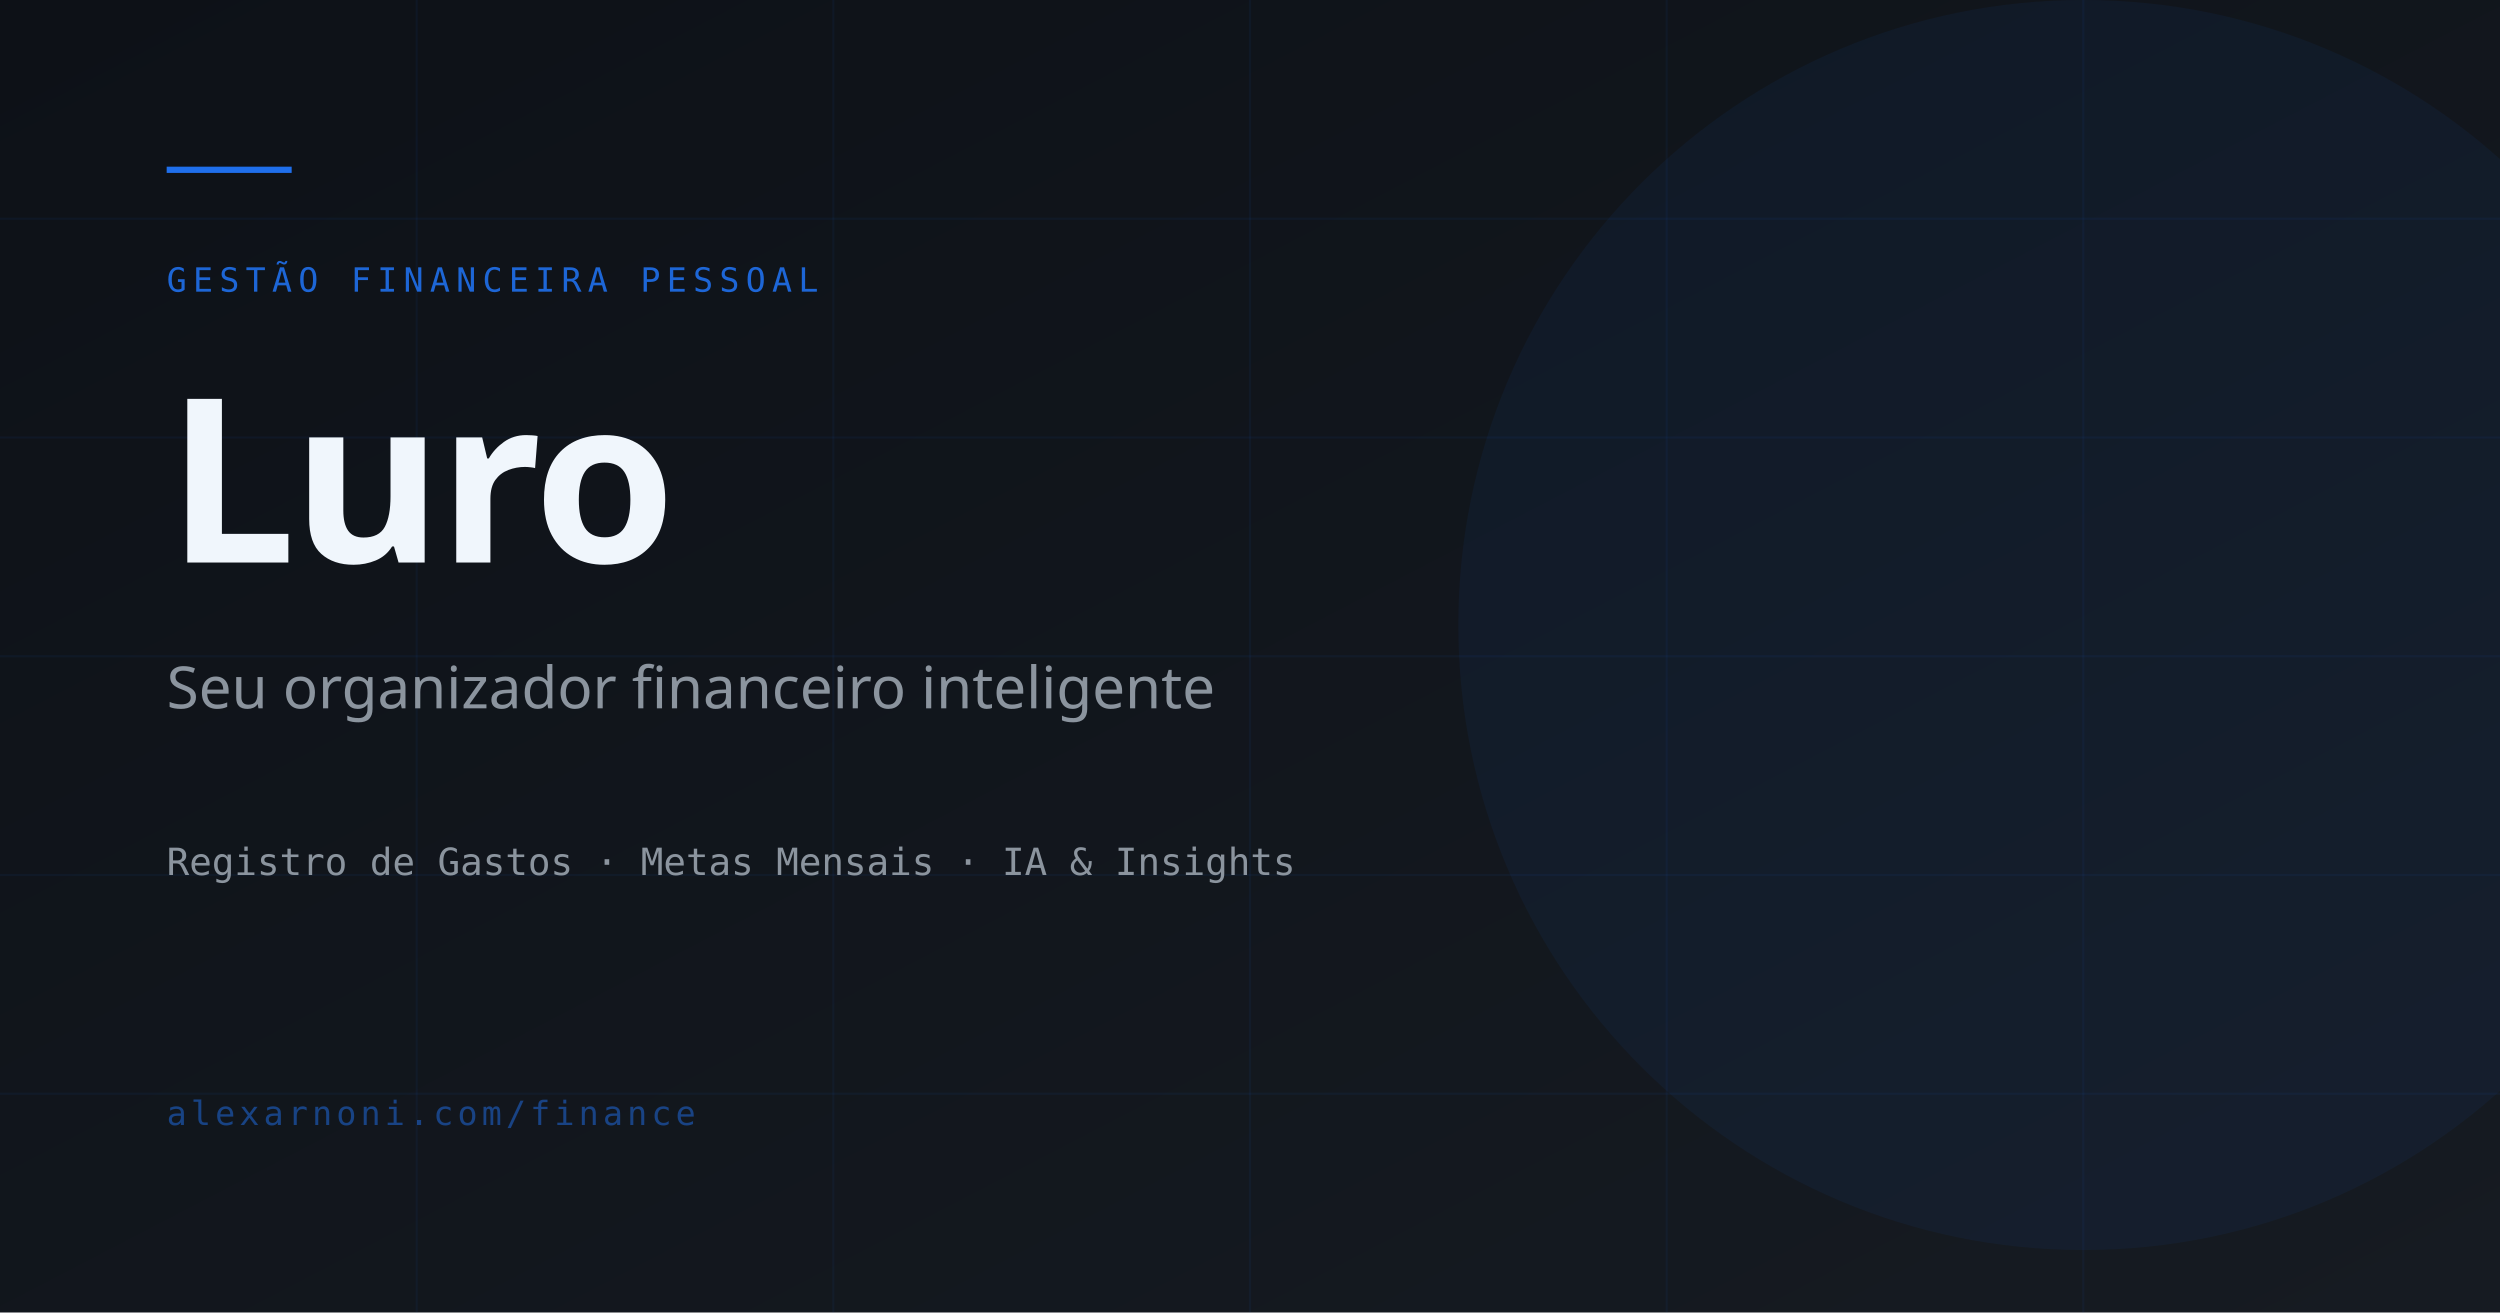
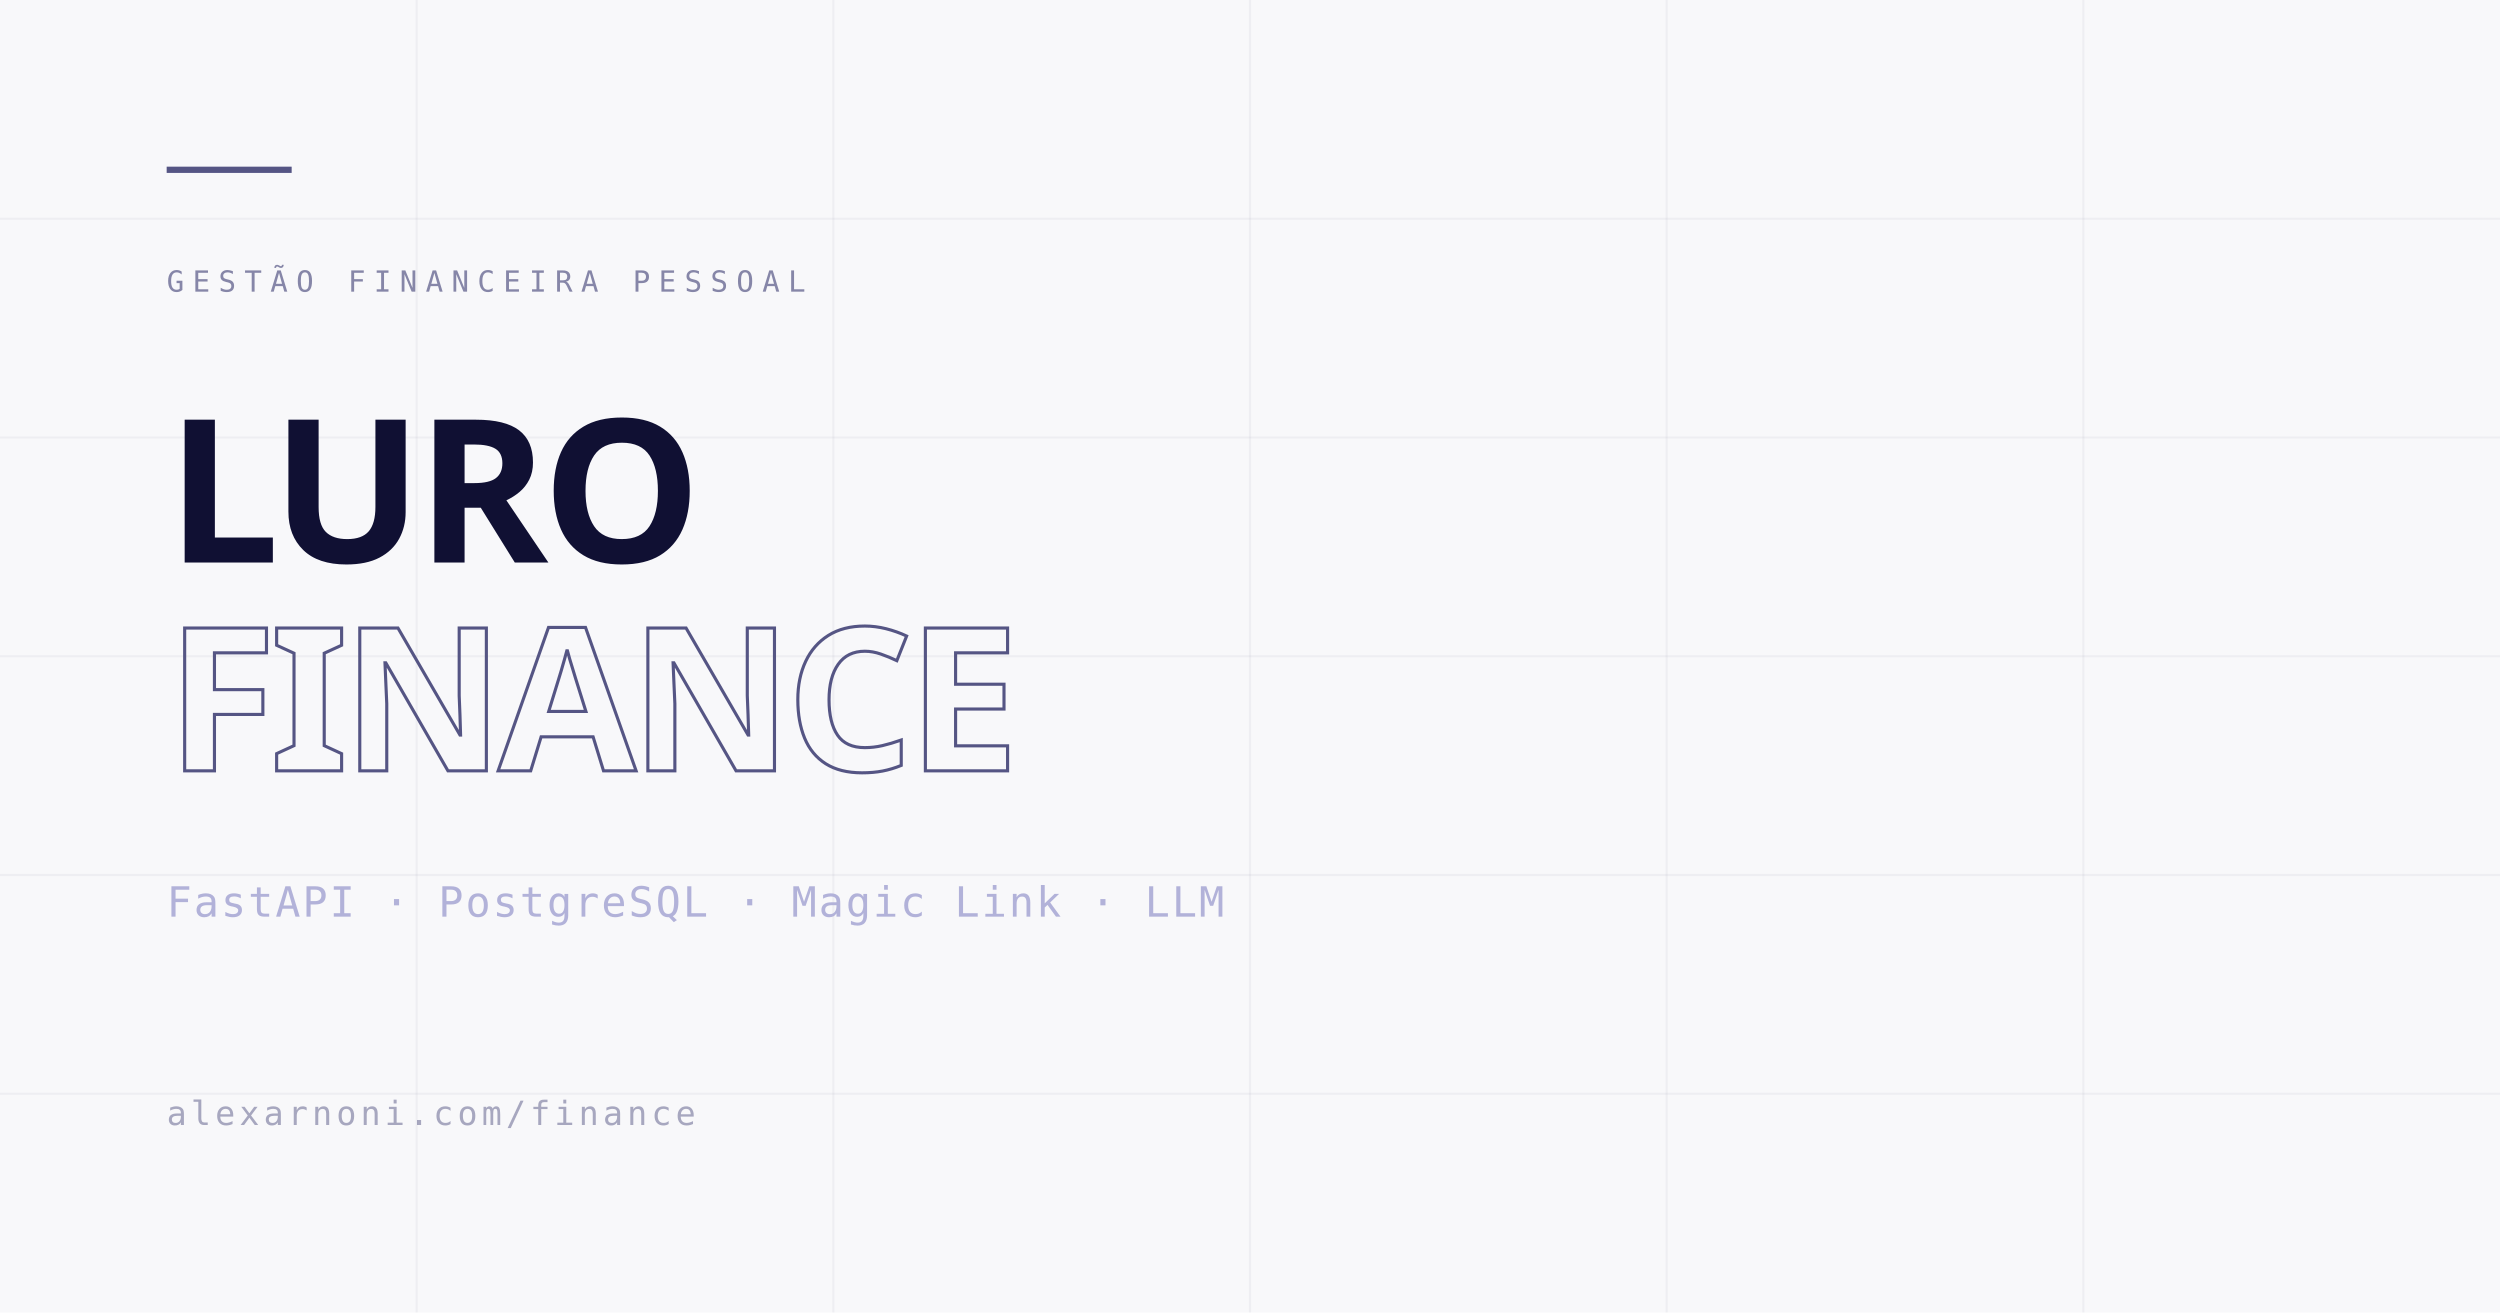
<svg xmlns="http://www.w3.org/2000/svg" width="1200" height="630" viewBox="0 0 1200 630">
-   <defs>
-     <linearGradient id="bg" x1="0" y1="0" x2="1" y2="1">
-       <stop offset="0%" stop-color="#0d1117" />
-       <stop offset="100%" stop-color="#161b22" />
-     </linearGradient>
-   </defs>
-   <rect width="1200" height="630" fill="url(#bg)" />
-   <g stroke="#1f6feb" stroke-opacity="0.06" stroke-width="1">
+   <rect width="1200" height="630" fill="#F8F8FA" />
+   <g stroke="#555584" stroke-opacity="0.06" stroke-width="1">
    <line x1="0" y1="105" x2="1200" y2="105" />
    <line x1="0" y1="210" x2="1200" y2="210" />
    <line x1="0" y1="315" x2="1200" y2="315" />
    <line x1="0" y1="420" x2="1200" y2="420" />
    <line x1="0" y1="525" x2="1200" y2="525" />
    <line x1="200" y1="0" x2="200" y2="630" />
    <line x1="400" y1="0" x2="400" y2="630" />
    <line x1="600" y1="0" x2="600" y2="630" />
    <line x1="800" y1="0" x2="800" y2="630" />
    <line x1="1000" y1="0" x2="1000" y2="630" />
  </g>
-   <ellipse cx="1000" cy="300" rx="300" ry="300" fill="#1f6feb" fill-opacity="0.06" />
-   <rect x="80" y="80" width="60" height="3" fill="#1f6feb" />
-   <text x="80" y="140" font-family="monospace" font-size="16" fill="#1f6feb" letter-spacing="3" opacity="0.9">GESTÃO FINANCEIRA PESSOAL</text>
-   <text x="80" y="270" font-family="sans-serif" font-size="110" font-weight="700" fill="#f0f6fc" letter-spacing="-2">Luro</text>
-   <text x="80" y="340" font-family="sans-serif" font-size="28" font-weight="400" fill="#8b949e">Seu organizador financeiro inteligente</text>
-   <text x="80" y="420" font-family="monospace" font-size="18" fill="#8b949e">Registro de Gastos  ·  Metas Mensais  ·  IA &amp; Insights</text>
-   <text x="80" y="540" font-family="monospace" font-size="16" fill="#1f6feb" opacity="0.5" letter-spacing="2">alexarnoni.com/finance</text>
+   <rect x="80" y="80" width="60" height="3" fill="#555584" />
+   <text x="80" y="140" font-family="monospace" font-size="14" fill="#555584" letter-spacing="4" opacity="0.7">GESTÃO FINANCEIRA PESSOAL</text>
+   <text x="80" y="270" font-family="sans-serif" font-size="96" font-weight="800" fill="#101033" letter-spacing="-3">LURO</text>
+   <text x="80" y="370" font-family="sans-serif" font-size="96" font-weight="800" fill="none" stroke="#555584" stroke-width="1.5" letter-spacing="-3">FINANCE</text>
+   <text x="80" y="440" font-family="monospace" font-size="20" fill="#B2B2D9" letter-spacing="1">FastAPI · PostgreSQL · Magic Link · LLM</text>
+   <text x="80" y="540" font-family="monospace" font-size="16" fill="#555584" opacity="0.5" letter-spacing="2">alexarnoni.com/finance</text>
</svg>
